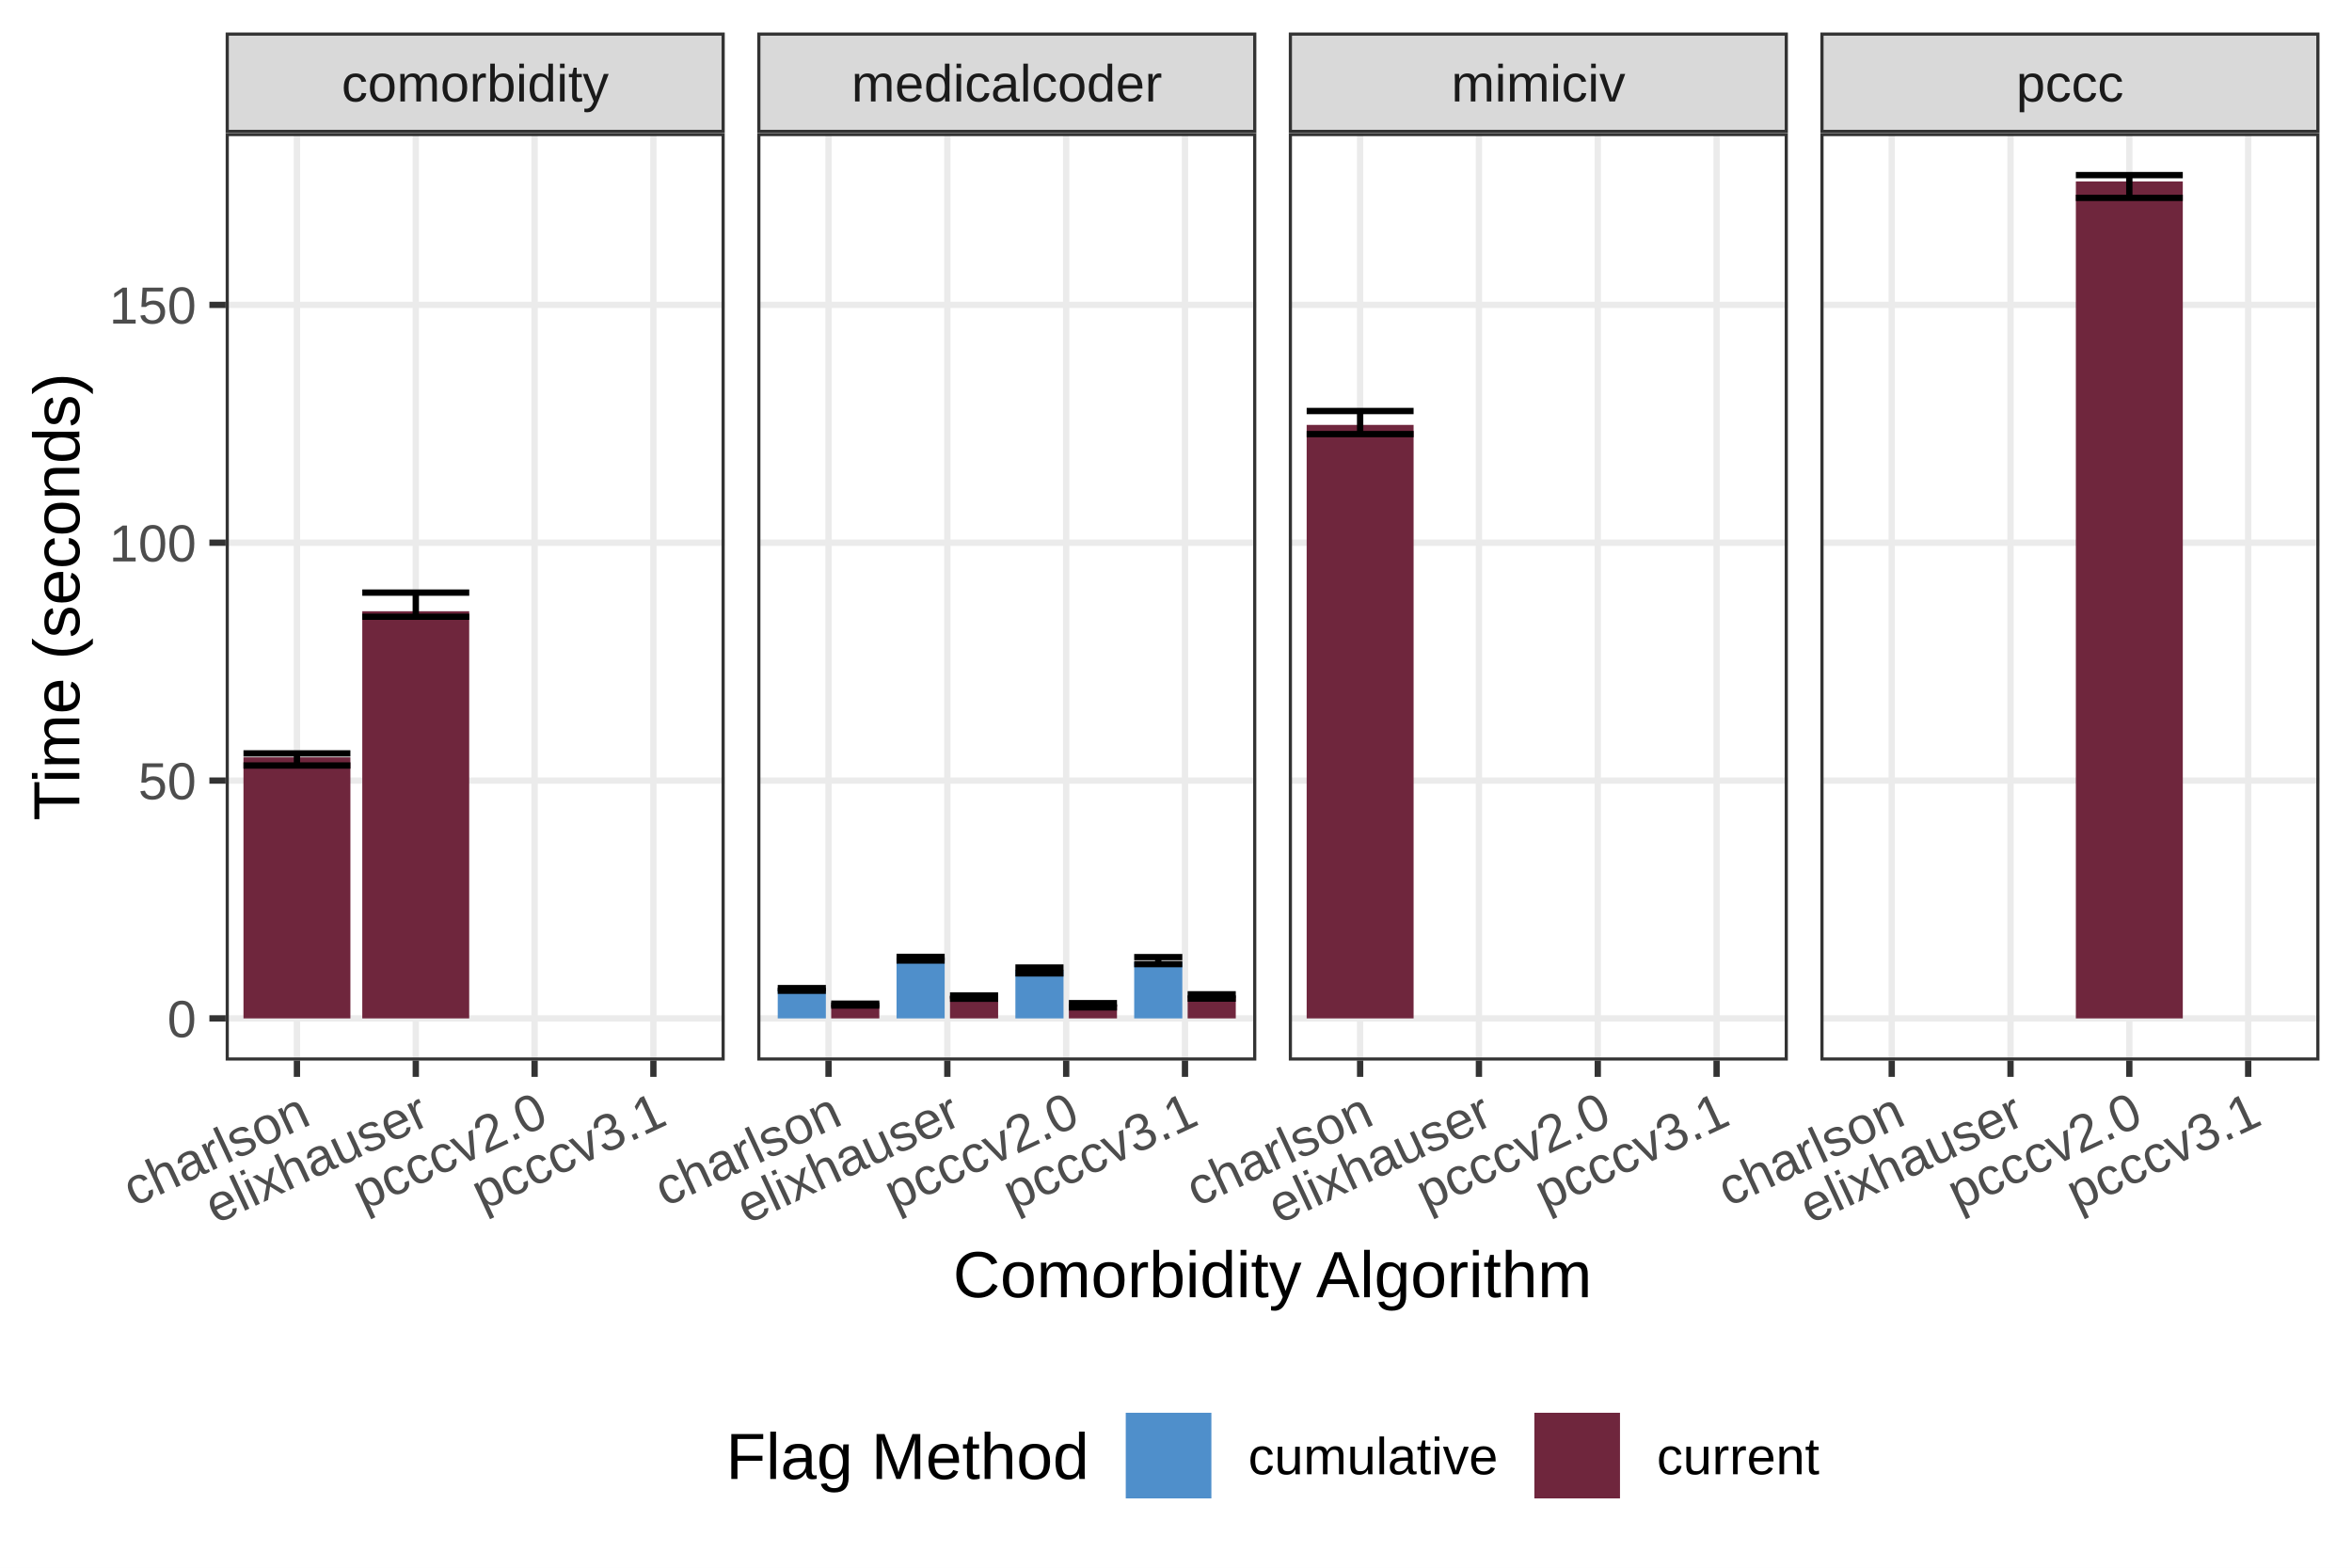
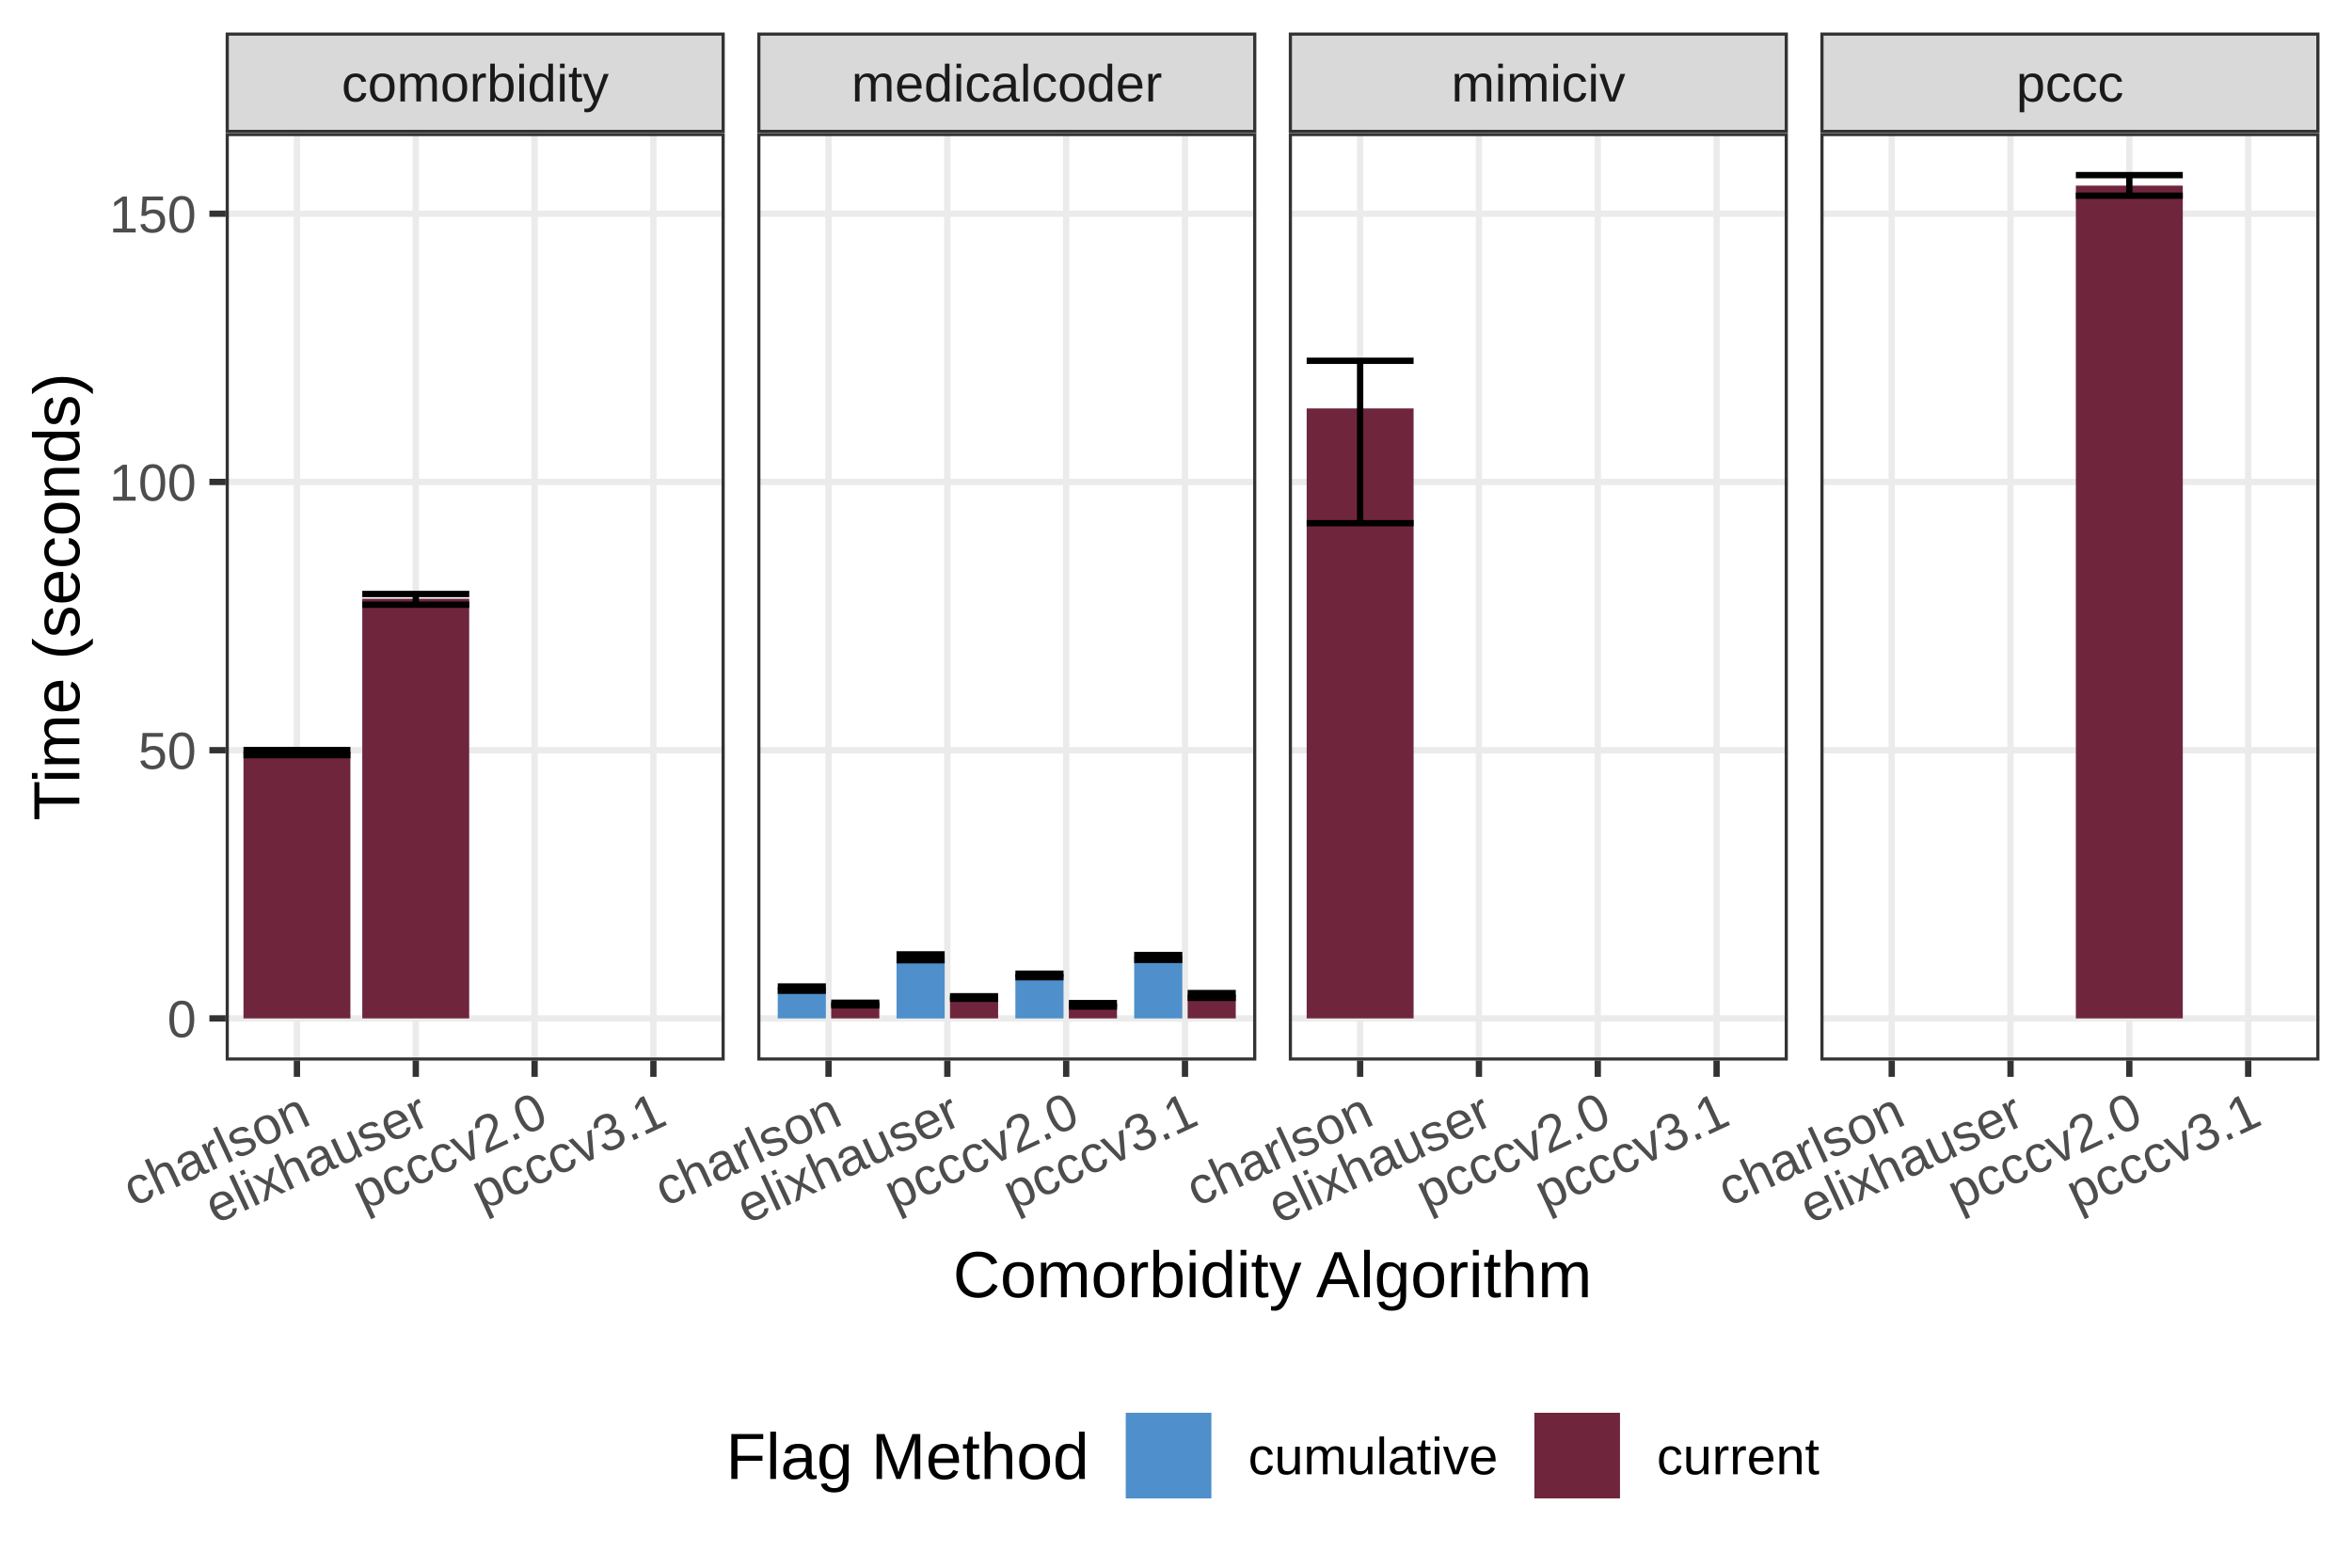
<svg xmlns="http://www.w3.org/2000/svg" width="432.00pt" height="288.00pt" viewBox="0 0 432.00 288.00">
  <g class="svglite">
    <defs>
      <style type="text/css">
    .svglite line, .svglite polyline, .svglite polygon, .svglite path, .svglite rect, .svglite circle {
      fill: none;
      stroke: #000000;
      stroke-linecap: round;
      stroke-linejoin: round;
      stroke-miterlimit: 10.00;
    }
    .svglite text {
      white-space: pre;
    }
    .svglite g.glyphgroup path {
      fill: inherit;
      stroke: none;
    }
  </style>
    </defs>
    <rect width="100%" height="100%" style="stroke: none; fill: #FFFFFF;" />
    <defs>
      <clipPath id="cpMC4wMHw0MzIuMDB8MC4wMHwyODguMDA=">
        <rect x="0.00" y="0.00" width="432.00" height="288.00" />
      </clipPath>
    </defs>
    <g clip-path="url(#cpMC4wMHw0MzIuMDB8MC4wMHwyODguMDA=)">
      <rect x="0" y="-0" width="432.00" height="288.00" style="stroke-width: 1.16; stroke: #FFFFFF; fill: #FFFFFF;" />
    </g>
    <defs>
      <clipPath id="cpNDEuNDV8MTMzLjExfDI0LjQzfDE5NC44NA==">
        <rect x="41.45" y="24.43" width="91.66" height="170.41" />
      </clipPath>
    </defs>
    <g clip-path="url(#cpNDEuNDV8MTMzLjExfDI0LjQzfDE5NC44NA==)">
      <rect x="41.45" y="24.43" width="91.66" height="170.41" style="stroke-width: 1.16; stroke: none; fill: #FFFFFF;" />
      <polyline points="41.45,187.09 133.11,187.09 " style="stroke-width: 1.16; stroke: #EBEBEB; stroke-linecap: butt;" />
-       <polyline points="41.45,143.40 133.11,143.40 " style="stroke-width: 1.16; stroke: #EBEBEB; stroke-linecap: butt;" />
-       <polyline points="41.45,99.70 133.11,99.70 " style="stroke-width: 1.16; stroke: #EBEBEB; stroke-linecap: butt;" />
-       <polyline points="41.45,56.01 133.11,56.01 " style="stroke-width: 1.16; stroke: #EBEBEB; stroke-linecap: butt;" />
+       <polyline points="41.45,137.82 133.11,137.82 " style="stroke-width: 1.16; stroke: #EBEBEB; stroke-linecap: butt;" />
+       <polyline points="41.45,88.54 133.11,88.54 " style="stroke-width: 1.16; stroke: #EBEBEB; stroke-linecap: butt;" />
+       <polyline points="41.45,39.26 133.11,39.26 " style="stroke-width: 1.16; stroke: #EBEBEB; stroke-linecap: butt;" />
      <polyline points="54.54,194.84 54.54,24.43 " style="stroke-width: 1.16; stroke: #EBEBEB; stroke-linecap: butt;" />
      <polyline points="76.37,194.84 76.37,24.43 " style="stroke-width: 1.16; stroke: #EBEBEB; stroke-linecap: butt;" />
      <polyline points="98.19,194.84 98.19,24.43 " style="stroke-width: 1.16; stroke: #EBEBEB; stroke-linecap: butt;" />
      <polyline points="120.01,194.84 120.01,24.43 " style="stroke-width: 1.16; stroke: #EBEBEB; stroke-linecap: butt;" />
-       <rect x="44.72" y="139.13" width="19.64" height="47.96" style="stroke-width: 1.16; stroke: none; stroke-linecap: butt; stroke-linejoin: miter; fill: #6F263D;" />
-       <rect x="66.54" y="112.29" width="19.64" height="74.80" style="stroke-width: 1.16; stroke: none; stroke-linecap: butt; stroke-linejoin: miter; fill: #6F263D;" />
-       <polyline points="44.72,138.41 64.36,138.41 " style="stroke-width: 1.16; stroke-linecap: butt;" />
-       <polyline points="54.54,138.41 54.54,140.63 " style="stroke-width: 1.16; stroke-linecap: butt;" />
-       <polyline points="44.72,140.63 64.36,140.63 " style="stroke-width: 1.16; stroke-linecap: butt;" />
-       <polyline points="66.54,108.87 86.19,108.87 " style="stroke-width: 1.16; stroke-linecap: butt;" />
-       <polyline points="76.37,108.87 76.37,113.30 " style="stroke-width: 1.16; stroke-linecap: butt;" />
-       <polyline points="66.54,113.30 86.19,113.30 " style="stroke-width: 1.16; stroke-linecap: butt;" />
+       <rect x="44.72" y="138.14" width="19.64" height="48.95" style="stroke-width: 1.16; stroke: none; stroke-linecap: butt; stroke-linejoin: miter; fill: #6F263D;" />
+       <rect x="66.54" y="109.99" width="19.64" height="77.10" style="stroke-width: 1.16; stroke: none; stroke-linecap: butt; stroke-linejoin: miter; fill: #6F263D;" />
+       <polyline points="44.72,137.78 64.36,137.78 " style="stroke-width: 1.16; stroke-linecap: butt;" />
+       <polyline points="54.54,137.78 54.54,138.73 " style="stroke-width: 1.16; stroke-linecap: butt;" />
+       <polyline points="44.72,138.73 64.36,138.73 " style="stroke-width: 1.16; stroke-linecap: butt;" />
+       <polyline points="66.54,109.12 86.19,109.12 " style="stroke-width: 1.16; stroke-linecap: butt;" />
+       <polyline points="76.37,109.12 76.37,111.09 " style="stroke-width: 1.16; stroke-linecap: butt;" />
+       <polyline points="66.54,111.09 86.19,111.09 " style="stroke-width: 1.16; stroke-linecap: butt;" />
      <rect x="41.45" y="24.43" width="91.66" height="170.41" style="stroke-width: 1.16; stroke: #333333;" />
    </g>
    <g clip-path="url(#cpMC4wMHw0MzIuMDB8MC4wMHwyODguMDA=)">
</g>
    <defs>
      <clipPath id="cpMTM5LjA5fDIzMC43NXwyNC40M3wxOTQuODQ=">
        <rect x="139.09" y="24.43" width="91.66" height="170.41" />
      </clipPath>
    </defs>
    <g clip-path="url(#cpMTM5LjA5fDIzMC43NXwyNC40M3wxOTQuODQ=)">
      <rect x="139.09" y="24.43" width="91.66" height="170.41" style="stroke-width: 1.16; stroke: none; fill: #FFFFFF;" />
      <polyline points="139.09,187.09 230.75,187.09 " style="stroke-width: 1.16; stroke: #EBEBEB; stroke-linecap: butt;" />
-       <polyline points="139.09,143.40 230.75,143.40 " style="stroke-width: 1.16; stroke: #EBEBEB; stroke-linecap: butt;" />
-       <polyline points="139.09,99.70 230.75,99.70 " style="stroke-width: 1.16; stroke: #EBEBEB; stroke-linecap: butt;" />
-       <polyline points="139.09,56.01 230.75,56.01 " style="stroke-width: 1.16; stroke: #EBEBEB; stroke-linecap: butt;" />
+       <polyline points="139.09,137.82 230.75,137.82 " style="stroke-width: 1.16; stroke: #EBEBEB; stroke-linecap: butt;" />
+       <polyline points="139.09,88.54 230.75,88.54 " style="stroke-width: 1.16; stroke: #EBEBEB; stroke-linecap: butt;" />
+       <polyline points="139.09,39.26 230.75,39.26 " style="stroke-width: 1.16; stroke: #EBEBEB; stroke-linecap: butt;" />
      <polyline points="152.18,194.84 152.18,24.43 " style="stroke-width: 1.16; stroke: #EBEBEB; stroke-linecap: butt;" />
      <polyline points="174.00,194.84 174.00,24.43 " style="stroke-width: 1.16; stroke: #EBEBEB; stroke-linecap: butt;" />
      <polyline points="195.83,194.84 195.83,24.43 " style="stroke-width: 1.16; stroke: #EBEBEB; stroke-linecap: butt;" />
      <polyline points="217.65,194.84 217.65,24.43 " style="stroke-width: 1.16; stroke: #EBEBEB; stroke-linecap: butt;" />
-       <rect x="142.85" y="181.79" width="8.84" height="5.30" style="stroke-width: 1.16; stroke: none; stroke-linecap: butt; stroke-linejoin: miter; fill: #4F8FCB;" />
-       <rect x="152.67" y="184.67" width="8.84" height="2.42" style="stroke-width: 1.16; stroke: none; stroke-linecap: butt; stroke-linejoin: miter; fill: #6F263D;" />
-       <rect x="164.67" y="176.15" width="8.84" height="10.94" style="stroke-width: 1.16; stroke: none; stroke-linecap: butt; stroke-linejoin: miter; fill: #4F8FCB;" />
-       <rect x="174.49" y="182.99" width="8.84" height="4.10" style="stroke-width: 1.16; stroke: none; stroke-linecap: butt; stroke-linejoin: miter; fill: #6F263D;" />
-       <rect x="186.50" y="178.35" width="8.84" height="8.74" style="stroke-width: 1.16; stroke: none; stroke-linecap: butt; stroke-linejoin: miter; fill: #4F8FCB;" />
-       <rect x="196.32" y="184.68" width="8.84" height="2.41" style="stroke-width: 1.16; stroke: none; stroke-linecap: butt; stroke-linejoin: miter; fill: #6F263D;" />
-       <rect x="208.32" y="176.73" width="8.84" height="10.36" style="stroke-width: 1.16; stroke: none; stroke-linecap: butt; stroke-linejoin: miter; fill: #4F8FCB;" />
-       <rect x="218.14" y="183.18" width="8.84" height="3.91" style="stroke-width: 1.16; stroke: none; stroke-linecap: butt; stroke-linejoin: miter; fill: #6F263D;" />
-       <polyline points="142.85,181.52 151.69,181.52 " style="stroke-width: 1.16; stroke-linecap: butt;" />
-       <polyline points="147.27,181.52 147.27,182.01 " style="stroke-width: 1.16; stroke-linecap: butt;" />
+       <rect x="142.85" y="181.81" width="8.84" height="5.28" style="stroke-width: 1.16; stroke: none; stroke-linecap: butt; stroke-linejoin: miter; fill: #4F8FCB;" />
+       <rect x="152.67" y="184.46" width="8.84" height="2.63" style="stroke-width: 1.16; stroke: none; stroke-linecap: butt; stroke-linejoin: miter; fill: #6F263D;" />
+       <rect x="164.67" y="176.08" width="8.84" height="11.02" style="stroke-width: 1.16; stroke: none; stroke-linecap: butt; stroke-linejoin: miter; fill: #4F8FCB;" />
+       <rect x="174.49" y="183.32" width="8.84" height="3.77" style="stroke-width: 1.16; stroke: none; stroke-linecap: butt; stroke-linejoin: miter; fill: #6F263D;" />
+       <rect x="186.50" y="179.04" width="8.84" height="8.05" style="stroke-width: 1.16; stroke: none; stroke-linecap: butt; stroke-linejoin: miter; fill: #4F8FCB;" />
+       <rect x="196.32" y="184.58" width="8.84" height="2.51" style="stroke-width: 1.16; stroke: none; stroke-linecap: butt; stroke-linejoin: miter; fill: #6F263D;" />
+       <rect x="208.32" y="176.14" width="8.84" height="10.95" style="stroke-width: 1.16; stroke: none; stroke-linecap: butt; stroke-linejoin: miter; fill: #4F8FCB;" />
+       <rect x="218.14" y="182.96" width="8.84" height="4.13" style="stroke-width: 1.16; stroke: none; stroke-linecap: butt; stroke-linejoin: miter; fill: #6F263D;" />
+       <polyline points="142.85,181.22 151.69,181.22 " style="stroke-width: 1.16; stroke-linecap: butt;" />
+       <polyline points="147.27,181.22 147.27,182.01 " style="stroke-width: 1.16; stroke-linecap: butt;" />
      <polyline points="142.85,182.01 151.69,182.01 " style="stroke-width: 1.16; stroke-linecap: butt;" />
-       <polyline points="152.67,184.38 161.51,184.38 " style="stroke-width: 1.16; stroke-linecap: butt;" />
-       <polyline points="157.09,184.38 157.09,184.73 " style="stroke-width: 1.16; stroke-linecap: butt;" />
-       <polyline points="152.67,184.73 161.51,184.73 " style="stroke-width: 1.16; stroke-linecap: butt;" />
-       <polyline points="164.67,175.79 173.51,175.79 " style="stroke-width: 1.16; stroke-linecap: butt;" />
-       <polyline points="169.09,175.79 169.09,176.46 " style="stroke-width: 1.16; stroke-linecap: butt;" />
-       <polyline points="164.67,176.46 173.51,176.46 " style="stroke-width: 1.16; stroke-linecap: butt;" />
-       <polyline points="174.49,182.88 183.33,182.88 " style="stroke-width: 1.16; stroke-linecap: butt;" />
-       <polyline points="178.91,182.88 178.91,183.47 " style="stroke-width: 1.16; stroke-linecap: butt;" />
-       <polyline points="174.49,183.47 183.33,183.47 " style="stroke-width: 1.16; stroke-linecap: butt;" />
-       <polyline points="186.50,177.75 195.34,177.75 " style="stroke-width: 1.16; stroke-linecap: butt;" />
-       <polyline points="190.92,177.75 190.92,178.82 " style="stroke-width: 1.16; stroke-linecap: butt;" />
-       <polyline points="186.50,178.82 195.34,178.82 " style="stroke-width: 1.16; stroke-linecap: butt;" />
-       <polyline points="196.32,184.29 205.16,184.29 " style="stroke-width: 1.16; stroke-linecap: butt;" />
-       <polyline points="200.74,184.29 200.74,185.06 " style="stroke-width: 1.16; stroke-linecap: butt;" />
-       <polyline points="196.32,185.06 205.16,185.06 " style="stroke-width: 1.16; stroke-linecap: butt;" />
-       <polyline points="208.32,175.83 217.16,175.83 " style="stroke-width: 1.16; stroke-linecap: butt;" />
-       <polyline points="212.74,175.83 212.74,177.12 " style="stroke-width: 1.16; stroke-linecap: butt;" />
-       <polyline points="208.32,177.12 217.16,177.12 " style="stroke-width: 1.16; stroke-linecap: butt;" />
-       <polyline points="218.14,182.67 226.98,182.67 " style="stroke-width: 1.16; stroke-linecap: butt;" />
-       <polyline points="222.56,182.67 222.56,183.45 " style="stroke-width: 1.16; stroke-linecap: butt;" />
-       <polyline points="218.14,183.45 226.98,183.45 " style="stroke-width: 1.16; stroke-linecap: butt;" />
+       <polyline points="152.67,184.21 161.51,184.21 " style="stroke-width: 1.16; stroke-linecap: butt;" />
+       <polyline points="157.09,184.21 157.09,184.70 " style="stroke-width: 1.16; stroke-linecap: butt;" />
+       <polyline points="152.67,184.70 161.51,184.70 " style="stroke-width: 1.16; stroke-linecap: butt;" />
+       <polyline points="164.67,175.33 173.51,175.33 " style="stroke-width: 1.16; stroke-linecap: butt;" />
+       <polyline points="169.09,175.33 169.09,176.41 " style="stroke-width: 1.16; stroke-linecap: butt;" />
+       <polyline points="164.67,176.41 173.51,176.41 " style="stroke-width: 1.16; stroke-linecap: butt;" />
+       <polyline points="174.49,183.02 183.33,183.02 " style="stroke-width: 1.16; stroke-linecap: butt;" />
+       <polyline points="178.91,183.02 178.91,183.49 " style="stroke-width: 1.16; stroke-linecap: butt;" />
+       <polyline points="174.49,183.49 183.33,183.49 " style="stroke-width: 1.16; stroke-linecap: butt;" />
+       <polyline points="186.50,178.88 195.34,178.88 " style="stroke-width: 1.16; stroke-linecap: butt;" />
+       <polyline points="190.92,178.88 190.92,179.52 " style="stroke-width: 1.16; stroke-linecap: butt;" />
+       <polyline points="186.50,179.52 195.34,179.52 " style="stroke-width: 1.16; stroke-linecap: butt;" />
+       <polyline points="196.32,184.28 205.16,184.28 " style="stroke-width: 1.16; stroke-linecap: butt;" />
+       <polyline points="200.74,184.28 200.74,184.91 " style="stroke-width: 1.16; stroke-linecap: butt;" />
+       <polyline points="196.32,184.91 205.16,184.91 " style="stroke-width: 1.16; stroke-linecap: butt;" />
+       <polyline points="208.32,175.44 217.16,175.44 " style="stroke-width: 1.16; stroke-linecap: butt;" />
+       <polyline points="212.74,175.44 212.74,176.34 " style="stroke-width: 1.16; stroke-linecap: butt;" />
+       <polyline points="208.32,176.34 217.16,176.34 " style="stroke-width: 1.16; stroke-linecap: butt;" />
+       <polyline points="218.14,182.44 226.98,182.44 " style="stroke-width: 1.16; stroke-linecap: butt;" />
+       <polyline points="222.56,182.44 222.56,183.31 " style="stroke-width: 1.16; stroke-linecap: butt;" />
+       <polyline points="218.14,183.31 226.98,183.31 " style="stroke-width: 1.16; stroke-linecap: butt;" />
      <rect x="139.09" y="24.43" width="91.66" height="170.41" style="stroke-width: 1.16; stroke: #333333;" />
    </g>
    <g clip-path="url(#cpMC4wMHw0MzIuMDB8MC4wMHwyODguMDA=)">
</g>
    <defs>
      <clipPath id="cpMjM2LjcyfDMyOC4zOHwyNC40M3wxOTQuODQ=">
        <rect x="236.72" y="24.43" width="91.66" height="170.41" />
      </clipPath>
    </defs>
    <g clip-path="url(#cpMjM2LjcyfDMyOC4zOHwyNC40M3wxOTQuODQ=)">
      <rect x="236.72" y="24.43" width="91.66" height="170.41" style="stroke-width: 1.16; stroke: none; fill: #FFFFFF;" />
      <polyline points="236.72,187.09 328.38,187.09 " style="stroke-width: 1.16; stroke: #EBEBEB; stroke-linecap: butt;" />
-       <polyline points="236.72,143.40 328.38,143.40 " style="stroke-width: 1.16; stroke: #EBEBEB; stroke-linecap: butt;" />
-       <polyline points="236.72,99.70 328.38,99.70 " style="stroke-width: 1.16; stroke: #EBEBEB; stroke-linecap: butt;" />
-       <polyline points="236.72,56.01 328.38,56.01 " style="stroke-width: 1.16; stroke: #EBEBEB; stroke-linecap: butt;" />
+       <polyline points="236.72,137.82 328.38,137.82 " style="stroke-width: 1.16; stroke: #EBEBEB; stroke-linecap: butt;" />
+       <polyline points="236.72,88.54 328.38,88.54 " style="stroke-width: 1.16; stroke: #EBEBEB; stroke-linecap: butt;" />
+       <polyline points="236.72,39.26 328.38,39.26 " style="stroke-width: 1.16; stroke: #EBEBEB; stroke-linecap: butt;" />
      <polyline points="249.82,194.84 249.82,24.43 " style="stroke-width: 1.16; stroke: #EBEBEB; stroke-linecap: butt;" />
      <polyline points="271.64,194.84 271.64,24.43 " style="stroke-width: 1.16; stroke: #EBEBEB; stroke-linecap: butt;" />
      <polyline points="293.47,194.84 293.47,24.43 " style="stroke-width: 1.16; stroke: #EBEBEB; stroke-linecap: butt;" />
      <polyline points="315.29,194.84 315.29,24.43 " style="stroke-width: 1.16; stroke: #EBEBEB; stroke-linecap: butt;" />
-       <rect x="240.00" y="78.06" width="19.64" height="109.03" style="stroke-width: 1.16; stroke: none; stroke-linecap: butt; stroke-linejoin: miter; fill: #6F263D;" />
-       <polyline points="240.00,75.51 259.64,75.51 " style="stroke-width: 1.16; stroke-linecap: butt;" />
-       <polyline points="249.82,75.51 249.82,79.75 " style="stroke-width: 1.16; stroke-linecap: butt;" />
-       <polyline points="240.00,79.75 259.64,79.75 " style="stroke-width: 1.16; stroke-linecap: butt;" />
+       <rect x="240.00" y="75.03" width="19.64" height="112.06" style="stroke-width: 1.16; stroke: none; stroke-linecap: butt; stroke-linejoin: miter; fill: #6F263D;" />
+       <polyline points="240.00,66.28 259.64,66.28 " style="stroke-width: 1.16; stroke-linecap: butt;" />
+       <polyline points="249.82,66.28 249.82,96.11 " style="stroke-width: 1.16; stroke-linecap: butt;" />
+       <polyline points="240.00,96.11 259.64,96.11 " style="stroke-width: 1.16; stroke-linecap: butt;" />
      <rect x="236.72" y="24.43" width="91.66" height="170.41" style="stroke-width: 1.16; stroke: #333333;" />
    </g>
    <g clip-path="url(#cpMC4wMHw0MzIuMDB8MC4wMHwyODguMDA=)">
</g>
    <defs>
      <clipPath id="cpMzM0LjM2fDQyNi4wMnwyNC40M3wxOTQuODQ=">
        <rect x="334.36" y="24.43" width="91.66" height="170.41" />
      </clipPath>
    </defs>
    <g clip-path="url(#cpMzM0LjM2fDQyNi4wMnwyNC40M3wxOTQuODQ=)">
      <rect x="334.36" y="24.43" width="91.66" height="170.41" style="stroke-width: 1.16; stroke: none; fill: #FFFFFF;" />
      <polyline points="334.36,187.09 426.02,187.09 " style="stroke-width: 1.16; stroke: #EBEBEB; stroke-linecap: butt;" />
-       <polyline points="334.36,143.40 426.02,143.40 " style="stroke-width: 1.16; stroke: #EBEBEB; stroke-linecap: butt;" />
-       <polyline points="334.36,99.70 426.02,99.70 " style="stroke-width: 1.16; stroke: #EBEBEB; stroke-linecap: butt;" />
-       <polyline points="334.36,56.01 426.02,56.01 " style="stroke-width: 1.16; stroke: #EBEBEB; stroke-linecap: butt;" />
+       <polyline points="334.36,137.82 426.02,137.82 " style="stroke-width: 1.16; stroke: #EBEBEB; stroke-linecap: butt;" />
+       <polyline points="334.36,88.54 426.02,88.54 " style="stroke-width: 1.16; stroke: #EBEBEB; stroke-linecap: butt;" />
+       <polyline points="334.36,39.26 426.02,39.26 " style="stroke-width: 1.16; stroke: #EBEBEB; stroke-linecap: butt;" />
      <polyline points="347.46,194.84 347.46,24.43 " style="stroke-width: 1.16; stroke: #EBEBEB; stroke-linecap: butt;" />
      <polyline points="369.28,194.84 369.28,24.43 " style="stroke-width: 1.16; stroke: #EBEBEB; stroke-linecap: butt;" />
      <polyline points="391.10,194.84 391.10,24.43 " style="stroke-width: 1.16; stroke: #EBEBEB; stroke-linecap: butt;" />
      <polyline points="412.93,194.84 412.93,24.43 " style="stroke-width: 1.16; stroke: #EBEBEB; stroke-linecap: butt;" />
-       <rect x="381.28" y="33.33" width="19.64" height="153.76" style="stroke-width: 1.16; stroke: none; stroke-linecap: butt; stroke-linejoin: miter; fill: #6F263D;" />
+       <rect x="381.28" y="34.10" width="19.64" height="152.99" style="stroke-width: 1.16; stroke: none; stroke-linecap: butt; stroke-linejoin: miter; fill: #6F263D;" />
      <polyline points="381.28,32.17 400.92,32.17 " style="stroke-width: 1.16; stroke-linecap: butt;" />
-       <polyline points="391.10,32.17 391.10,36.35 " style="stroke-width: 1.16; stroke-linecap: butt;" />
-       <polyline points="381.28,36.35 400.92,36.35 " style="stroke-width: 1.16; stroke-linecap: butt;" />
+       <polyline points="391.10,32.17 391.10,35.95 " style="stroke-width: 1.16; stroke-linecap: butt;" />
+       <polyline points="381.28,35.95 400.92,35.95 " style="stroke-width: 1.16; stroke-linecap: butt;" />
      <rect x="334.36" y="24.43" width="91.66" height="170.41" style="stroke-width: 1.16; stroke: #333333;" />
    </g>
    <g clip-path="url(#cpMC4wMHw0MzIuMDB8MC4wMHwyODguMDA=)">
</g>
    <defs>
      <clipPath id="cpNDEuNDV8MTMzLjExfDUuOTh8MjQuNDM=">
        <rect x="41.45" y="5.98" width="91.66" height="18.45" />
      </clipPath>
    </defs>
    <g clip-path="url(#cpNDEuNDV8MTMzLjExfDUuOTh8MjQuNDM=)">
      <rect x="41.45" y="5.98" width="91.66" height="18.45" style="stroke-width: 1.16; stroke: #333333; fill: #D9D9D9;" />
      <text x="87.28" y="18.64" text-anchor="middle" style="font-size: 9.60px;fill: #1A1A1A; font-family: &quot;Arial&quot;;" textLength="49.00px" lengthAdjust="spacingAndGlyphs">comorbidity</text>
    </g>
    <g clip-path="url(#cpMC4wMHw0MzIuMDB8MC4wMHwyODguMDA=)">
</g>
    <defs>
      <clipPath id="cpMTM5LjA5fDIzMC43NXw1Ljk4fDI0LjQz">
        <rect x="139.09" y="5.98" width="91.66" height="18.45" />
      </clipPath>
    </defs>
    <g clip-path="url(#cpMTM5LjA5fDIzMC43NXw1Ljk4fDI0LjQz)">
      <rect x="139.09" y="5.98" width="91.66" height="18.45" style="stroke-width: 1.16; stroke: #333333; fill: #D9D9D9;" />
      <text x="184.92" y="18.64" text-anchor="middle" style="font-size: 9.60px;fill: #1A1A1A; font-family: &quot;Arial&quot;;" textLength="56.98px" lengthAdjust="spacingAndGlyphs">medicalcoder</text>
    </g>
    <g clip-path="url(#cpMC4wMHw0MzIuMDB8MC4wMHwyODguMDA=)">
</g>
    <defs>
      <clipPath id="cpMjM2LjcyfDMyOC4zOHw1Ljk4fDI0LjQz">
        <rect x="236.72" y="5.98" width="91.66" height="18.45" />
      </clipPath>
    </defs>
    <g clip-path="url(#cpMjM2LjcyfDMyOC4zOHw1Ljk4fDI0LjQz)">
      <rect x="236.72" y="5.98" width="91.66" height="18.45" style="stroke-width: 1.16; stroke: #333333; fill: #D9D9D9;" />
      <text x="282.55" y="18.64" text-anchor="middle" style="font-size: 9.60px;fill: #1A1A1A; font-family: &quot;Arial&quot;;" textLength="31.94px" lengthAdjust="spacingAndGlyphs">mimiciv</text>
    </g>
    <g clip-path="url(#cpMC4wMHw0MzIuMDB8MC4wMHwyODguMDA=)">
</g>
    <defs>
      <clipPath id="cpMzM0LjM2fDQyNi4wMnw1Ljk4fDI0LjQz">
        <rect x="334.36" y="5.98" width="91.66" height="18.45" />
      </clipPath>
    </defs>
    <g clip-path="url(#cpMzM0LjM2fDQyNi4wMnw1Ljk4fDI0LjQz)">
      <rect x="334.36" y="5.98" width="91.66" height="18.45" style="stroke-width: 1.16; stroke: #333333; fill: #D9D9D9;" />
      <text x="380.19" y="18.64" text-anchor="middle" style="font-size: 9.60px;fill: #1A1A1A; font-family: &quot;Arial&quot;;" textLength="19.72px" lengthAdjust="spacingAndGlyphs">pccc</text>
    </g>
    <g clip-path="url(#cpMC4wMHw0MzIuMDB8MC4wMHwyODguMDA=)">
      <polyline points="54.54,197.83 54.54,194.84 " style="stroke-width: 1.16; stroke: #333333; stroke-linecap: butt;" />
      <polyline points="76.37,197.83 76.37,194.84 " style="stroke-width: 1.16; stroke: #333333; stroke-linecap: butt;" />
      <polyline points="98.19,197.83 98.19,194.84 " style="stroke-width: 1.16; stroke: #333333; stroke-linecap: butt;" />
      <polyline points="120.01,197.83 120.01,194.84 " style="stroke-width: 1.16; stroke: #333333; stroke-linecap: butt;" />
      <text transform="translate(57.44,206.44) rotate(-25)" text-anchor="end" style="font-size: 9.60px;fill: #4D4D4D; font-family: &quot;Arial&quot;;" textLength="36.22px" lengthAdjust="spacingAndGlyphs">charlson</text>
      <text transform="translate(79.27,206.44) rotate(-25)" text-anchor="end" style="font-size: 9.60px;fill: #4D4D4D; font-family: &quot;Arial&quot;;" textLength="43.67px" lengthAdjust="spacingAndGlyphs">elixhauser</text>
      <text transform="translate(101.09,206.44) rotate(-25)" text-anchor="end" style="font-size: 9.60px;fill: #4D4D4D; font-family: &quot;Arial&quot;;" textLength="37.84px" lengthAdjust="spacingAndGlyphs">pcccv2.0</text>
      <text transform="translate(122.92,206.44) rotate(-25)" text-anchor="end" style="font-size: 9.60px;fill: #4D4D4D; font-family: &quot;Arial&quot;;" textLength="37.84px" lengthAdjust="spacingAndGlyphs">pcccv3.1</text>
      <polyline points="152.18,197.83 152.18,194.84 " style="stroke-width: 1.16; stroke: #333333; stroke-linecap: butt;" />
      <polyline points="174.00,197.83 174.00,194.84 " style="stroke-width: 1.16; stroke: #333333; stroke-linecap: butt;" />
      <polyline points="195.83,197.83 195.83,194.84 " style="stroke-width: 1.16; stroke: #333333; stroke-linecap: butt;" />
      <polyline points="217.65,197.83 217.65,194.84 " style="stroke-width: 1.16; stroke: #333333; stroke-linecap: butt;" />
      <text transform="translate(155.08,206.44) rotate(-25)" text-anchor="end" style="font-size: 9.60px;fill: #4D4D4D; font-family: &quot;Arial&quot;;" textLength="36.22px" lengthAdjust="spacingAndGlyphs">charlson</text>
      <text transform="translate(176.91,206.44) rotate(-25)" text-anchor="end" style="font-size: 9.60px;fill: #4D4D4D; font-family: &quot;Arial&quot;;" textLength="43.67px" lengthAdjust="spacingAndGlyphs">elixhauser</text>
      <text transform="translate(198.73,206.44) rotate(-25)" text-anchor="end" style="font-size: 9.60px;fill: #4D4D4D; font-family: &quot;Arial&quot;;" textLength="37.84px" lengthAdjust="spacingAndGlyphs">pcccv2.0</text>
      <text transform="translate(220.55,206.44) rotate(-25)" text-anchor="end" style="font-size: 9.60px;fill: #4D4D4D; font-family: &quot;Arial&quot;;" textLength="37.84px" lengthAdjust="spacingAndGlyphs">pcccv3.1</text>
      <polyline points="249.82,197.83 249.82,194.84 " style="stroke-width: 1.16; stroke: #333333; stroke-linecap: butt;" />
      <polyline points="271.64,197.83 271.64,194.84 " style="stroke-width: 1.16; stroke: #333333; stroke-linecap: butt;" />
      <polyline points="293.47,197.83 293.47,194.84 " style="stroke-width: 1.16; stroke: #333333; stroke-linecap: butt;" />
      <polyline points="315.29,197.83 315.29,194.84 " style="stroke-width: 1.16; stroke: #333333; stroke-linecap: butt;" />
      <text transform="translate(252.72,206.44) rotate(-25)" text-anchor="end" style="font-size: 9.60px;fill: #4D4D4D; font-family: &quot;Arial&quot;;" textLength="36.22px" lengthAdjust="spacingAndGlyphs">charlson</text>
      <text transform="translate(274.54,206.44) rotate(-25)" text-anchor="end" style="font-size: 9.60px;fill: #4D4D4D; font-family: &quot;Arial&quot;;" textLength="43.67px" lengthAdjust="spacingAndGlyphs">elixhauser</text>
      <text transform="translate(296.37,206.44) rotate(-25)" text-anchor="end" style="font-size: 9.60px;fill: #4D4D4D; font-family: &quot;Arial&quot;;" textLength="37.84px" lengthAdjust="spacingAndGlyphs">pcccv2.0</text>
      <text transform="translate(318.19,206.44) rotate(-25)" text-anchor="end" style="font-size: 9.60px;fill: #4D4D4D; font-family: &quot;Arial&quot;;" textLength="37.84px" lengthAdjust="spacingAndGlyphs">pcccv3.1</text>
      <polyline points="347.46,197.83 347.46,194.84 " style="stroke-width: 1.16; stroke: #333333; stroke-linecap: butt;" />
      <polyline points="369.28,197.83 369.28,194.84 " style="stroke-width: 1.16; stroke: #333333; stroke-linecap: butt;" />
      <polyline points="391.10,197.83 391.10,194.84 " style="stroke-width: 1.16; stroke: #333333; stroke-linecap: butt;" />
      <polyline points="412.93,197.83 412.93,194.84 " style="stroke-width: 1.16; stroke: #333333; stroke-linecap: butt;" />
      <text transform="translate(350.36,206.44) rotate(-25)" text-anchor="end" style="font-size: 9.60px;fill: #4D4D4D; font-family: &quot;Arial&quot;;" textLength="36.22px" lengthAdjust="spacingAndGlyphs">charlson</text>
      <text transform="translate(372.18,206.44) rotate(-25)" text-anchor="end" style="font-size: 9.60px;fill: #4D4D4D; font-family: &quot;Arial&quot;;" textLength="43.67px" lengthAdjust="spacingAndGlyphs">elixhauser</text>
      <text transform="translate(394.01,206.44) rotate(-25)" text-anchor="end" style="font-size: 9.60px;fill: #4D4D4D; font-family: &quot;Arial&quot;;" textLength="37.84px" lengthAdjust="spacingAndGlyphs">pcccv2.0</text>
      <text transform="translate(415.83,206.44) rotate(-25)" text-anchor="end" style="font-size: 9.60px;fill: #4D4D4D; font-family: &quot;Arial&quot;;" textLength="37.84px" lengthAdjust="spacingAndGlyphs">pcccv3.1</text>
      <text x="36.07" y="190.53" text-anchor="end" style="font-size: 9.60px;fill: #4D4D4D; font-family: &quot;Arial&quot;;" textLength="5.33px" lengthAdjust="spacingAndGlyphs">0</text>
-       <text x="36.07" y="146.83" text-anchor="end" style="font-size: 9.60px;fill: #4D4D4D; font-family: &quot;Arial&quot;;" textLength="10.66px" lengthAdjust="spacingAndGlyphs">50</text>
-       <text x="36.07" y="103.14" text-anchor="end" style="font-size: 9.60px;fill: #4D4D4D; font-family: &quot;Arial&quot;;" textLength="15.98px" lengthAdjust="spacingAndGlyphs">100</text>
-       <text x="36.07" y="59.44" text-anchor="end" style="font-size: 9.60px;fill: #4D4D4D; font-family: &quot;Arial&quot;;" textLength="15.98px" lengthAdjust="spacingAndGlyphs">150</text>
+       <text x="36.07" y="141.25" text-anchor="end" style="font-size: 9.60px;fill: #4D4D4D; font-family: &quot;Arial&quot;;" textLength="10.66px" lengthAdjust="spacingAndGlyphs">50</text>
+       <text x="36.07" y="91.97" text-anchor="end" style="font-size: 9.60px;fill: #4D4D4D; font-family: &quot;Arial&quot;;" textLength="15.98px" lengthAdjust="spacingAndGlyphs">100</text>
+       <text x="36.07" y="42.70" text-anchor="end" style="font-size: 9.60px;fill: #4D4D4D; font-family: &quot;Arial&quot;;" textLength="15.98px" lengthAdjust="spacingAndGlyphs">150</text>
      <polyline points="38.46,187.09 41.45,187.09 " style="stroke-width: 1.16; stroke: #333333; stroke-linecap: butt;" />
-       <polyline points="38.46,143.40 41.45,143.40 " style="stroke-width: 1.16; stroke: #333333; stroke-linecap: butt;" />
-       <polyline points="38.46,99.70 41.45,99.70 " style="stroke-width: 1.16; stroke: #333333; stroke-linecap: butt;" />
-       <polyline points="38.46,56.01 41.45,56.01 " style="stroke-width: 1.16; stroke: #333333; stroke-linecap: butt;" />
+       <polyline points="38.46,137.82 41.45,137.82 " style="stroke-width: 1.16; stroke: #333333; stroke-linecap: butt;" />
+       <polyline points="38.46,88.54 41.45,88.54 " style="stroke-width: 1.16; stroke: #333333; stroke-linecap: butt;" />
+       <polyline points="38.46,39.26 41.45,39.26 " style="stroke-width: 1.16; stroke: #333333; stroke-linecap: butt;" />
      <text x="233.73" y="238.31" text-anchor="middle" style="font-size: 12.00px; font-family: &quot;Arial&quot;;" textLength="117.39px" lengthAdjust="spacingAndGlyphs">Comorbidity Algorithm</text>
      <text transform="translate(14.57,109.63) rotate(-90)" text-anchor="middle" style="font-size: 12.00px; font-family: &quot;Arial&quot;;" textLength="82.25px" lengthAdjust="spacingAndGlyphs">Time (seconds)</text>
      <rect x="127.36" y="252.79" width="212.75" height="29.24" style="stroke-width: 1.16; stroke: none; fill: #FFFFFF;" />
      <text x="133.34" y="271.70" style="font-size: 12.00px; font-family: &quot;Arial&quot;;" textLength="66.69px" lengthAdjust="spacingAndGlyphs">Flag Method</text>
      <rect x="206.00" y="258.76" width="17.28" height="17.28" style="stroke-width: 1.16; stroke: none; fill: #FFFFFF;" />
      <rect x="206.77" y="259.54" width="15.73" height="15.73" style="stroke-width: 1.16; stroke: none; stroke-linecap: butt; stroke-linejoin: miter; fill: #4F8FCB;" />
      <rect x="281.05" y="258.76" width="17.28" height="17.28" style="stroke-width: 1.16; stroke: none; fill: #FFFFFF;" />
      <rect x="281.82" y="259.54" width="15.73" height="15.73" style="stroke-width: 1.16; stroke: none; stroke-linecap: butt; stroke-linejoin: miter; fill: #6F263D;" />
      <text x="229.26" y="270.84" style="font-size: 9.60px; font-family: &quot;Arial&quot;;" textLength="45.81px" lengthAdjust="spacingAndGlyphs">cumulative</text>
      <text x="304.31" y="270.84" style="font-size: 9.60px; font-family: &quot;Arial&quot;;" textLength="29.83px" lengthAdjust="spacingAndGlyphs">current</text>
    </g>
  </g>
</svg>
